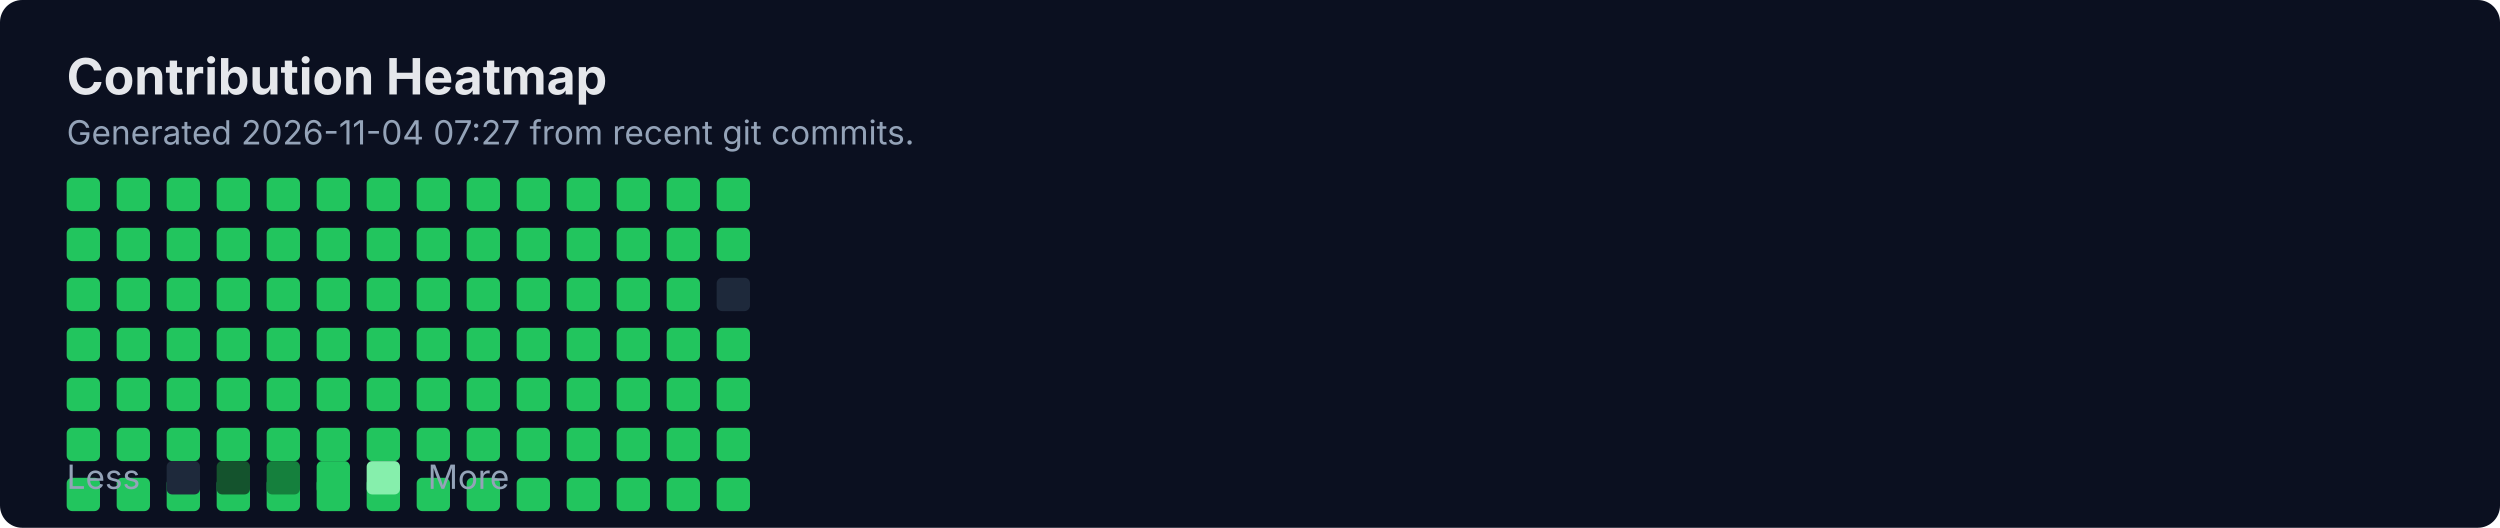
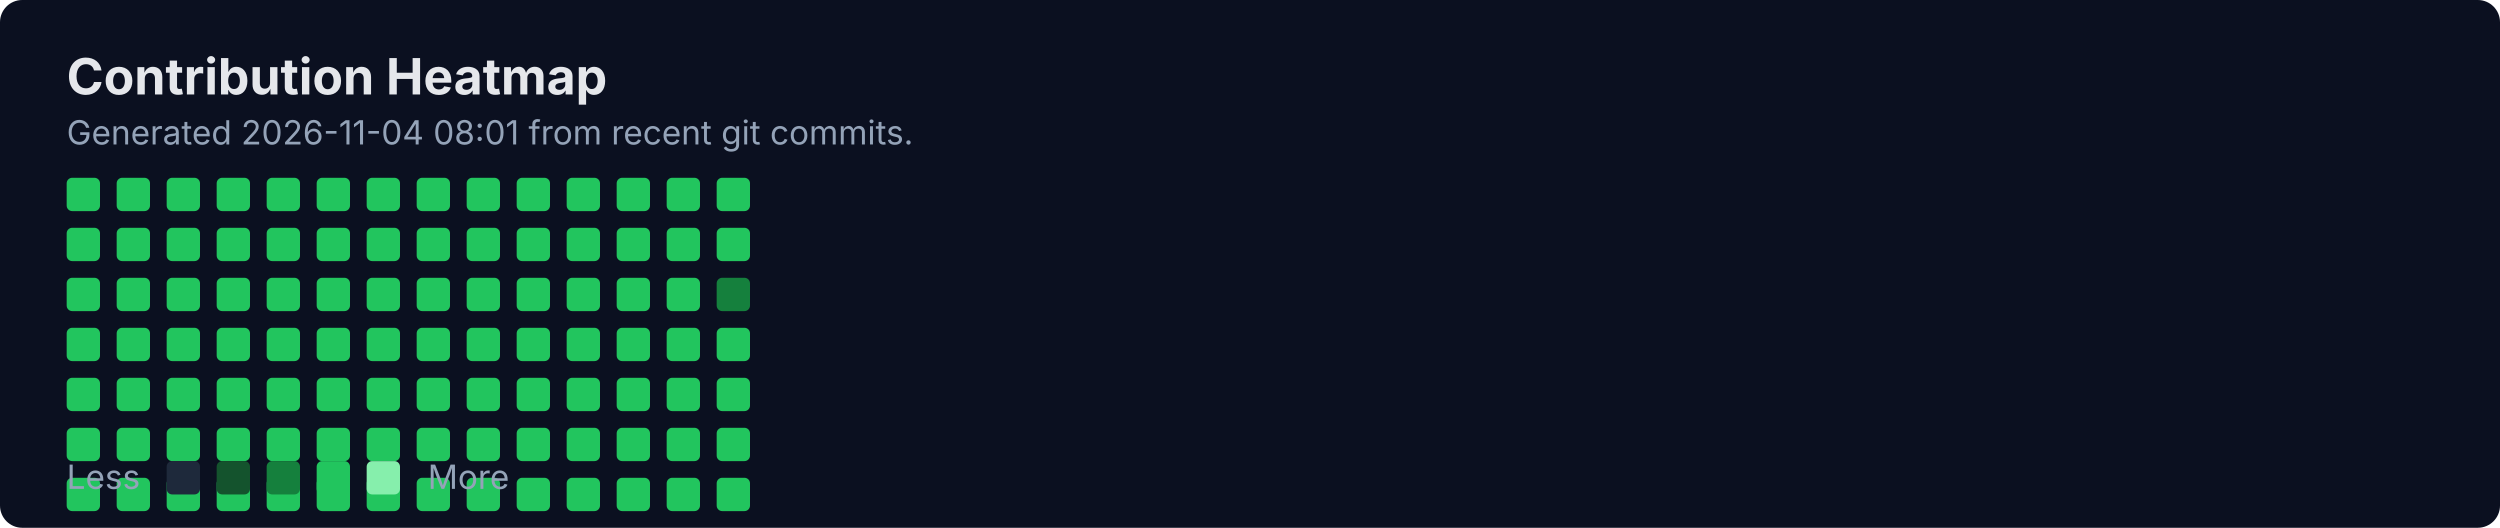
<svg xmlns="http://www.w3.org/2000/svg" width="900" height="190" viewBox="0 0 900 190" fill="none" role="img" aria-labelledby="title">
  <rect width="900" height="190" rx="8" fill="#0B1020" />
  <text x="24" y="34" fill="#E5E7EB" font-family="Inter, Segoe UI, Arial" font-size="18" font-weight="700">Contribution Heatmap</text>
-   <text x="24" y="52" fill="#94A3B8" font-family="Inter, Segoe UI, Arial" font-size="12">Generated 2026-11-04 07:27 from recent git commits.</text>
+   <text x="24" y="52" fill="#94A3B8" font-family="Inter, Segoe UI, Arial" font-size="12">Generated 2026-11-04 08:01 from recent git commits.</text>
  <rect x="24" y="118" width="12" height="12" rx="2" fill="#22C55E" />
  <rect x="24" y="136" width="12" height="12" rx="2" fill="#22C55E" />
  <rect x="24" y="154" width="12" height="12" rx="2" fill="#22C55E" />
  <rect x="24" y="172" width="12" height="12" rx="2" fill="#22C55E" />
  <rect x="24" y="64" width="12" height="12" rx="2" fill="#22C55E" />
  <rect x="24" y="82" width="12" height="12" rx="2" fill="#22C55E" />
  <rect x="24" y="100" width="12" height="12" rx="2" fill="#22C55E" />
  <rect x="42" y="118" width="12" height="12" rx="2" fill="#22C55E" />
  <rect x="42" y="136" width="12" height="12" rx="2" fill="#22C55E" />
  <rect x="42" y="154" width="12" height="12" rx="2" fill="#22C55E" />
  <rect x="42" y="172" width="12" height="12" rx="2" fill="#22C55E" />
  <rect x="42" y="64" width="12" height="12" rx="2" fill="#22C55E" />
  <rect x="42" y="82" width="12" height="12" rx="2" fill="#22C55E" />
  <rect x="42" y="100" width="12" height="12" rx="2" fill="#22C55E" />
  <rect x="60" y="118" width="12" height="12" rx="2" fill="#22C55E" />
  <rect x="60" y="136" width="12" height="12" rx="2" fill="#22C55E" />
  <rect x="60" y="154" width="12" height="12" rx="2" fill="#22C55E" />
  <rect x="60" y="172" width="12" height="12" rx="2" fill="#22C55E" />
  <rect x="60" y="64" width="12" height="12" rx="2" fill="#22C55E" />
  <rect x="60" y="82" width="12" height="12" rx="2" fill="#22C55E" />
  <rect x="60" y="100" width="12" height="12" rx="2" fill="#22C55E" />
  <rect x="78" y="118" width="12" height="12" rx="2" fill="#22C55E" />
  <rect x="78" y="136" width="12" height="12" rx="2" fill="#22C55E" />
  <rect x="78" y="154" width="12" height="12" rx="2" fill="#22C55E" />
  <rect x="78" y="172" width="12" height="12" rx="2" fill="#22C55E" />
  <rect x="78" y="64" width="12" height="12" rx="2" fill="#22C55E" />
  <rect x="78" y="82" width="12" height="12" rx="2" fill="#22C55E" />
  <rect x="78" y="100" width="12" height="12" rx="2" fill="#22C55E" />
  <rect x="96" y="118" width="12" height="12" rx="2" fill="#22C55E" />
  <rect x="96" y="136" width="12" height="12" rx="2" fill="#22C55E" />
  <rect x="96" y="154" width="12" height="12" rx="2" fill="#22C55E" />
  <rect x="96" y="172" width="12" height="12" rx="2" fill="#22C55E" />
  <rect x="96" y="64" width="12" height="12" rx="2" fill="#22C55E" />
  <rect x="96" y="82" width="12" height="12" rx="2" fill="#22C55E" />
  <rect x="96" y="100" width="12" height="12" rx="2" fill="#22C55E" />
  <rect x="114" y="118" width="12" height="12" rx="2" fill="#22C55E" />
  <rect x="114" y="136" width="12" height="12" rx="2" fill="#22C55E" />
  <rect x="114" y="154" width="12" height="12" rx="2" fill="#22C55E" />
  <rect x="114" y="172" width="12" height="12" rx="2" fill="#22C55E" />
  <rect x="114" y="64" width="12" height="12" rx="2" fill="#22C55E" />
  <rect x="114" y="82" width="12" height="12" rx="2" fill="#22C55E" />
  <rect x="114" y="100" width="12" height="12" rx="2" fill="#22C55E" />
  <rect x="132" y="118" width="12" height="12" rx="2" fill="#22C55E" />
  <rect x="132" y="136" width="12" height="12" rx="2" fill="#22C55E" />
  <rect x="132" y="154" width="12" height="12" rx="2" fill="#22C55E" />
  <rect x="132" y="172" width="12" height="12" rx="2" fill="#22C55E" />
  <rect x="132" y="64" width="12" height="12" rx="2" fill="#22C55E" />
  <rect x="132" y="82" width="12" height="12" rx="2" fill="#22C55E" />
  <rect x="132" y="100" width="12" height="12" rx="2" fill="#22C55E" />
  <rect x="150" y="118" width="12" height="12" rx="2" fill="#22C55E" />
  <rect x="150" y="136" width="12" height="12" rx="2" fill="#22C55E" />
  <rect x="150" y="154" width="12" height="12" rx="2" fill="#22C55E" />
  <rect x="150" y="172" width="12" height="12" rx="2" fill="#22C55E" />
  <rect x="150" y="64" width="12" height="12" rx="2" fill="#22C55E" />
  <rect x="150" y="82" width="12" height="12" rx="2" fill="#22C55E" />
  <rect x="150" y="100" width="12" height="12" rx="2" fill="#22C55E" />
  <rect x="168" y="118" width="12" height="12" rx="2" fill="#22C55E" />
  <rect x="168" y="136" width="12" height="12" rx="2" fill="#22C55E" />
  <rect x="168" y="154" width="12" height="12" rx="2" fill="#22C55E" />
  <rect x="168" y="172" width="12" height="12" rx="2" fill="#22C55E" />
  <rect x="168" y="64" width="12" height="12" rx="2" fill="#22C55E" />
  <rect x="168" y="82" width="12" height="12" rx="2" fill="#22C55E" />
  <rect x="168" y="100" width="12" height="12" rx="2" fill="#22C55E" />
  <rect x="186" y="118" width="12" height="12" rx="2" fill="#22C55E" />
  <rect x="186" y="136" width="12" height="12" rx="2" fill="#22C55E" />
  <rect x="186" y="154" width="12" height="12" rx="2" fill="#22C55E" />
  <rect x="186" y="172" width="12" height="12" rx="2" fill="#22C55E" />
  <rect x="186" y="64" width="12" height="12" rx="2" fill="#22C55E" />
  <rect x="186" y="82" width="12" height="12" rx="2" fill="#22C55E" />
  <rect x="186" y="100" width="12" height="12" rx="2" fill="#22C55E" />
  <rect x="204" y="118" width="12" height="12" rx="2" fill="#22C55E" />
  <rect x="204" y="136" width="12" height="12" rx="2" fill="#22C55E" />
  <rect x="204" y="154" width="12" height="12" rx="2" fill="#22C55E" />
  <rect x="204" y="172" width="12" height="12" rx="2" fill="#22C55E" />
  <rect x="204" y="64" width="12" height="12" rx="2" fill="#22C55E" />
  <rect x="204" y="82" width="12" height="12" rx="2" fill="#22C55E" />
  <rect x="204" y="100" width="12" height="12" rx="2" fill="#22C55E" />
  <rect x="222" y="118" width="12" height="12" rx="2" fill="#22C55E" />
  <rect x="222" y="136" width="12" height="12" rx="2" fill="#22C55E" />
  <rect x="222" y="154" width="12" height="12" rx="2" fill="#22C55E" />
  <rect x="222" y="172" width="12" height="12" rx="2" fill="#22C55E" />
  <rect x="222" y="64" width="12" height="12" rx="2" fill="#22C55E" />
  <rect x="222" y="82" width="12" height="12" rx="2" fill="#22C55E" />
  <rect x="222" y="100" width="12" height="12" rx="2" fill="#22C55E" />
  <rect x="240" y="118" width="12" height="12" rx="2" fill="#22C55E" />
  <rect x="240" y="136" width="12" height="12" rx="2" fill="#22C55E" />
  <rect x="240" y="154" width="12" height="12" rx="2" fill="#22C55E" />
  <rect x="240" y="172" width="12" height="12" rx="2" fill="#22C55E" />
  <rect x="240" y="64" width="12" height="12" rx="2" fill="#22C55E" />
  <rect x="240" y="82" width="12" height="12" rx="2" fill="#22C55E" />
  <rect x="240" y="100" width="12" height="12" rx="2" fill="#22C55E" />
  <rect x="258" y="118" width="12" height="12" rx="2" fill="#22C55E" />
  <rect x="258" y="136" width="12" height="12" rx="2" fill="#22C55E" />
  <rect x="258" y="154" width="12" height="12" rx="2" fill="#22C55E" />
  <rect x="258" y="172" width="12" height="12" rx="2" fill="#22C55E" />
  <rect x="258" y="64" width="12" height="12" rx="2" fill="#22C55E" />
  <rect x="258" y="82" width="12" height="12" rx="2" fill="#22C55E" />
-   <rect x="258" y="100" width="12" height="12" rx="2" fill="#1E293B" />
+   <rect x="258" y="100" width="12" height="12" rx="2" fill="#15803D" />
  <text x="24" y="176" fill="#94A3B8" font-family="Inter, Segoe UI, Arial" font-size="12">Less</text>
  <rect x="60" y="166" width="12" height="12" rx="2" fill="#1E293B" />
  <rect x="78" y="166" width="12" height="12" rx="2" fill="#14532D" />
  <rect x="96" y="166" width="12" height="12" rx="2" fill="#15803D" />
  <rect x="114" y="166" width="12" height="12" rx="2" fill="#22C55E" />
  <rect x="132" y="166" width="12" height="12" rx="2" fill="#86EFAC" />
  <text x="154" y="176" fill="#94A3B8" font-family="Inter, Segoe UI, Arial" font-size="12">More</text>
</svg>
